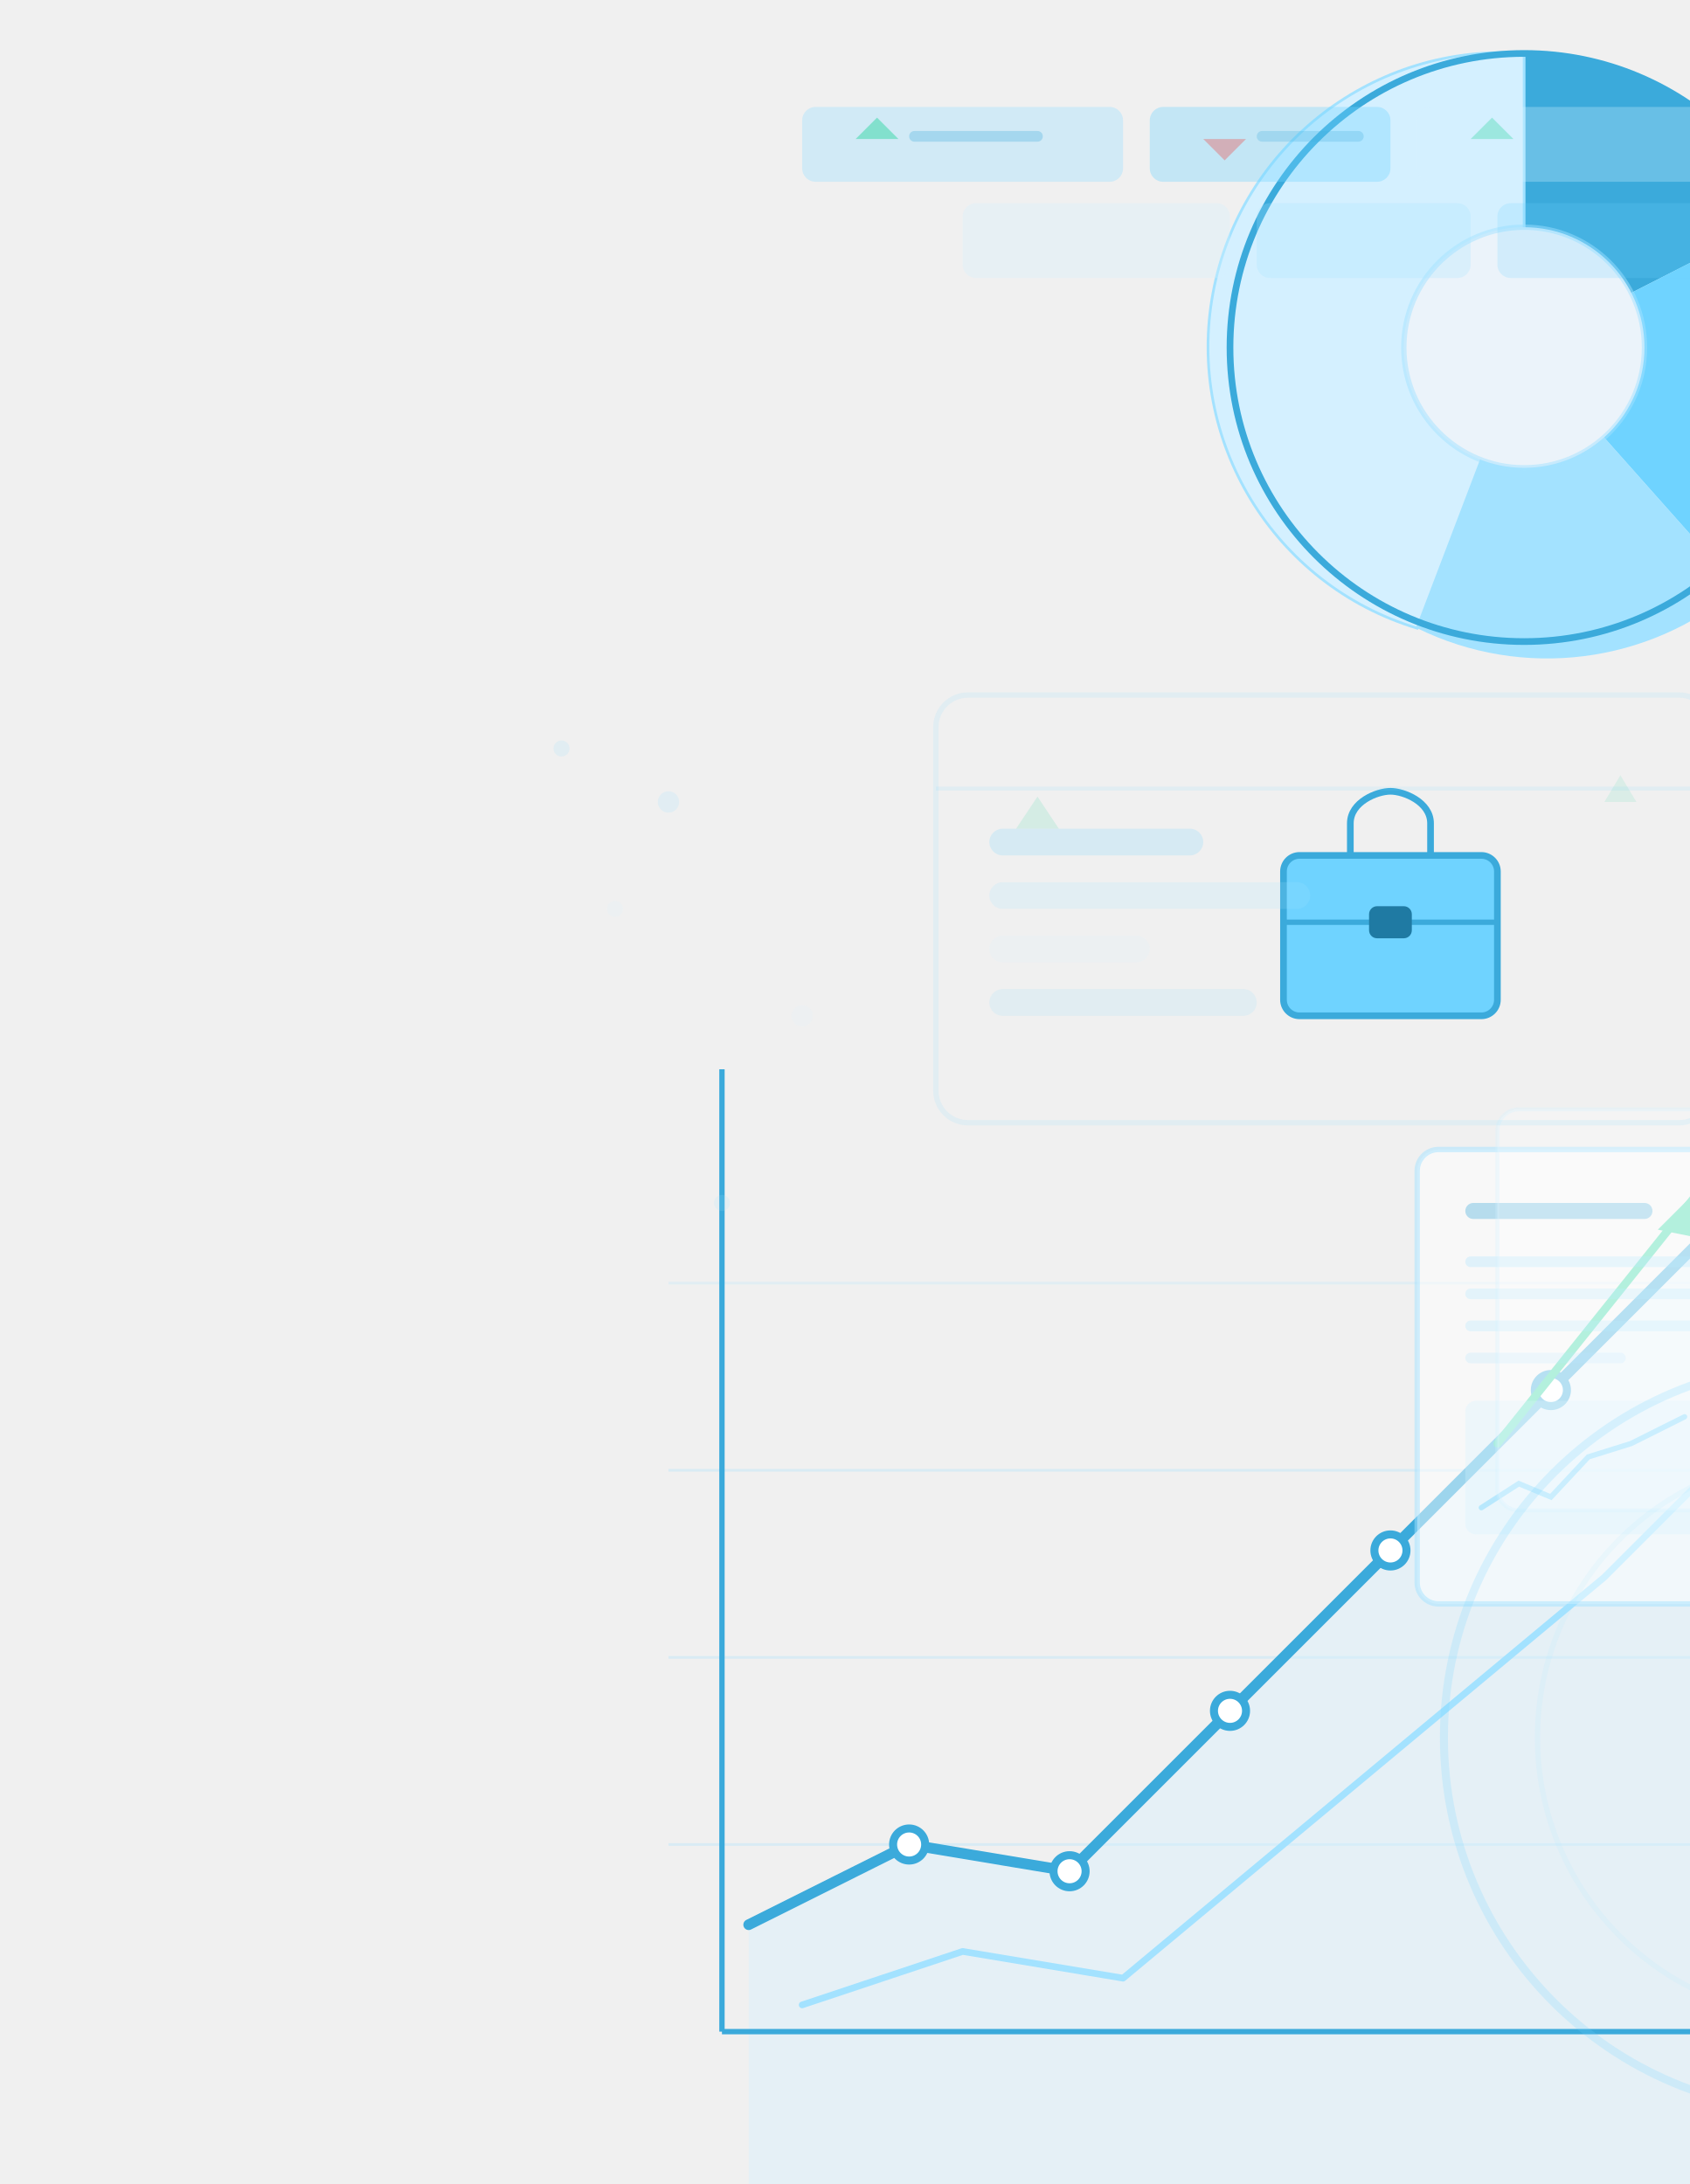
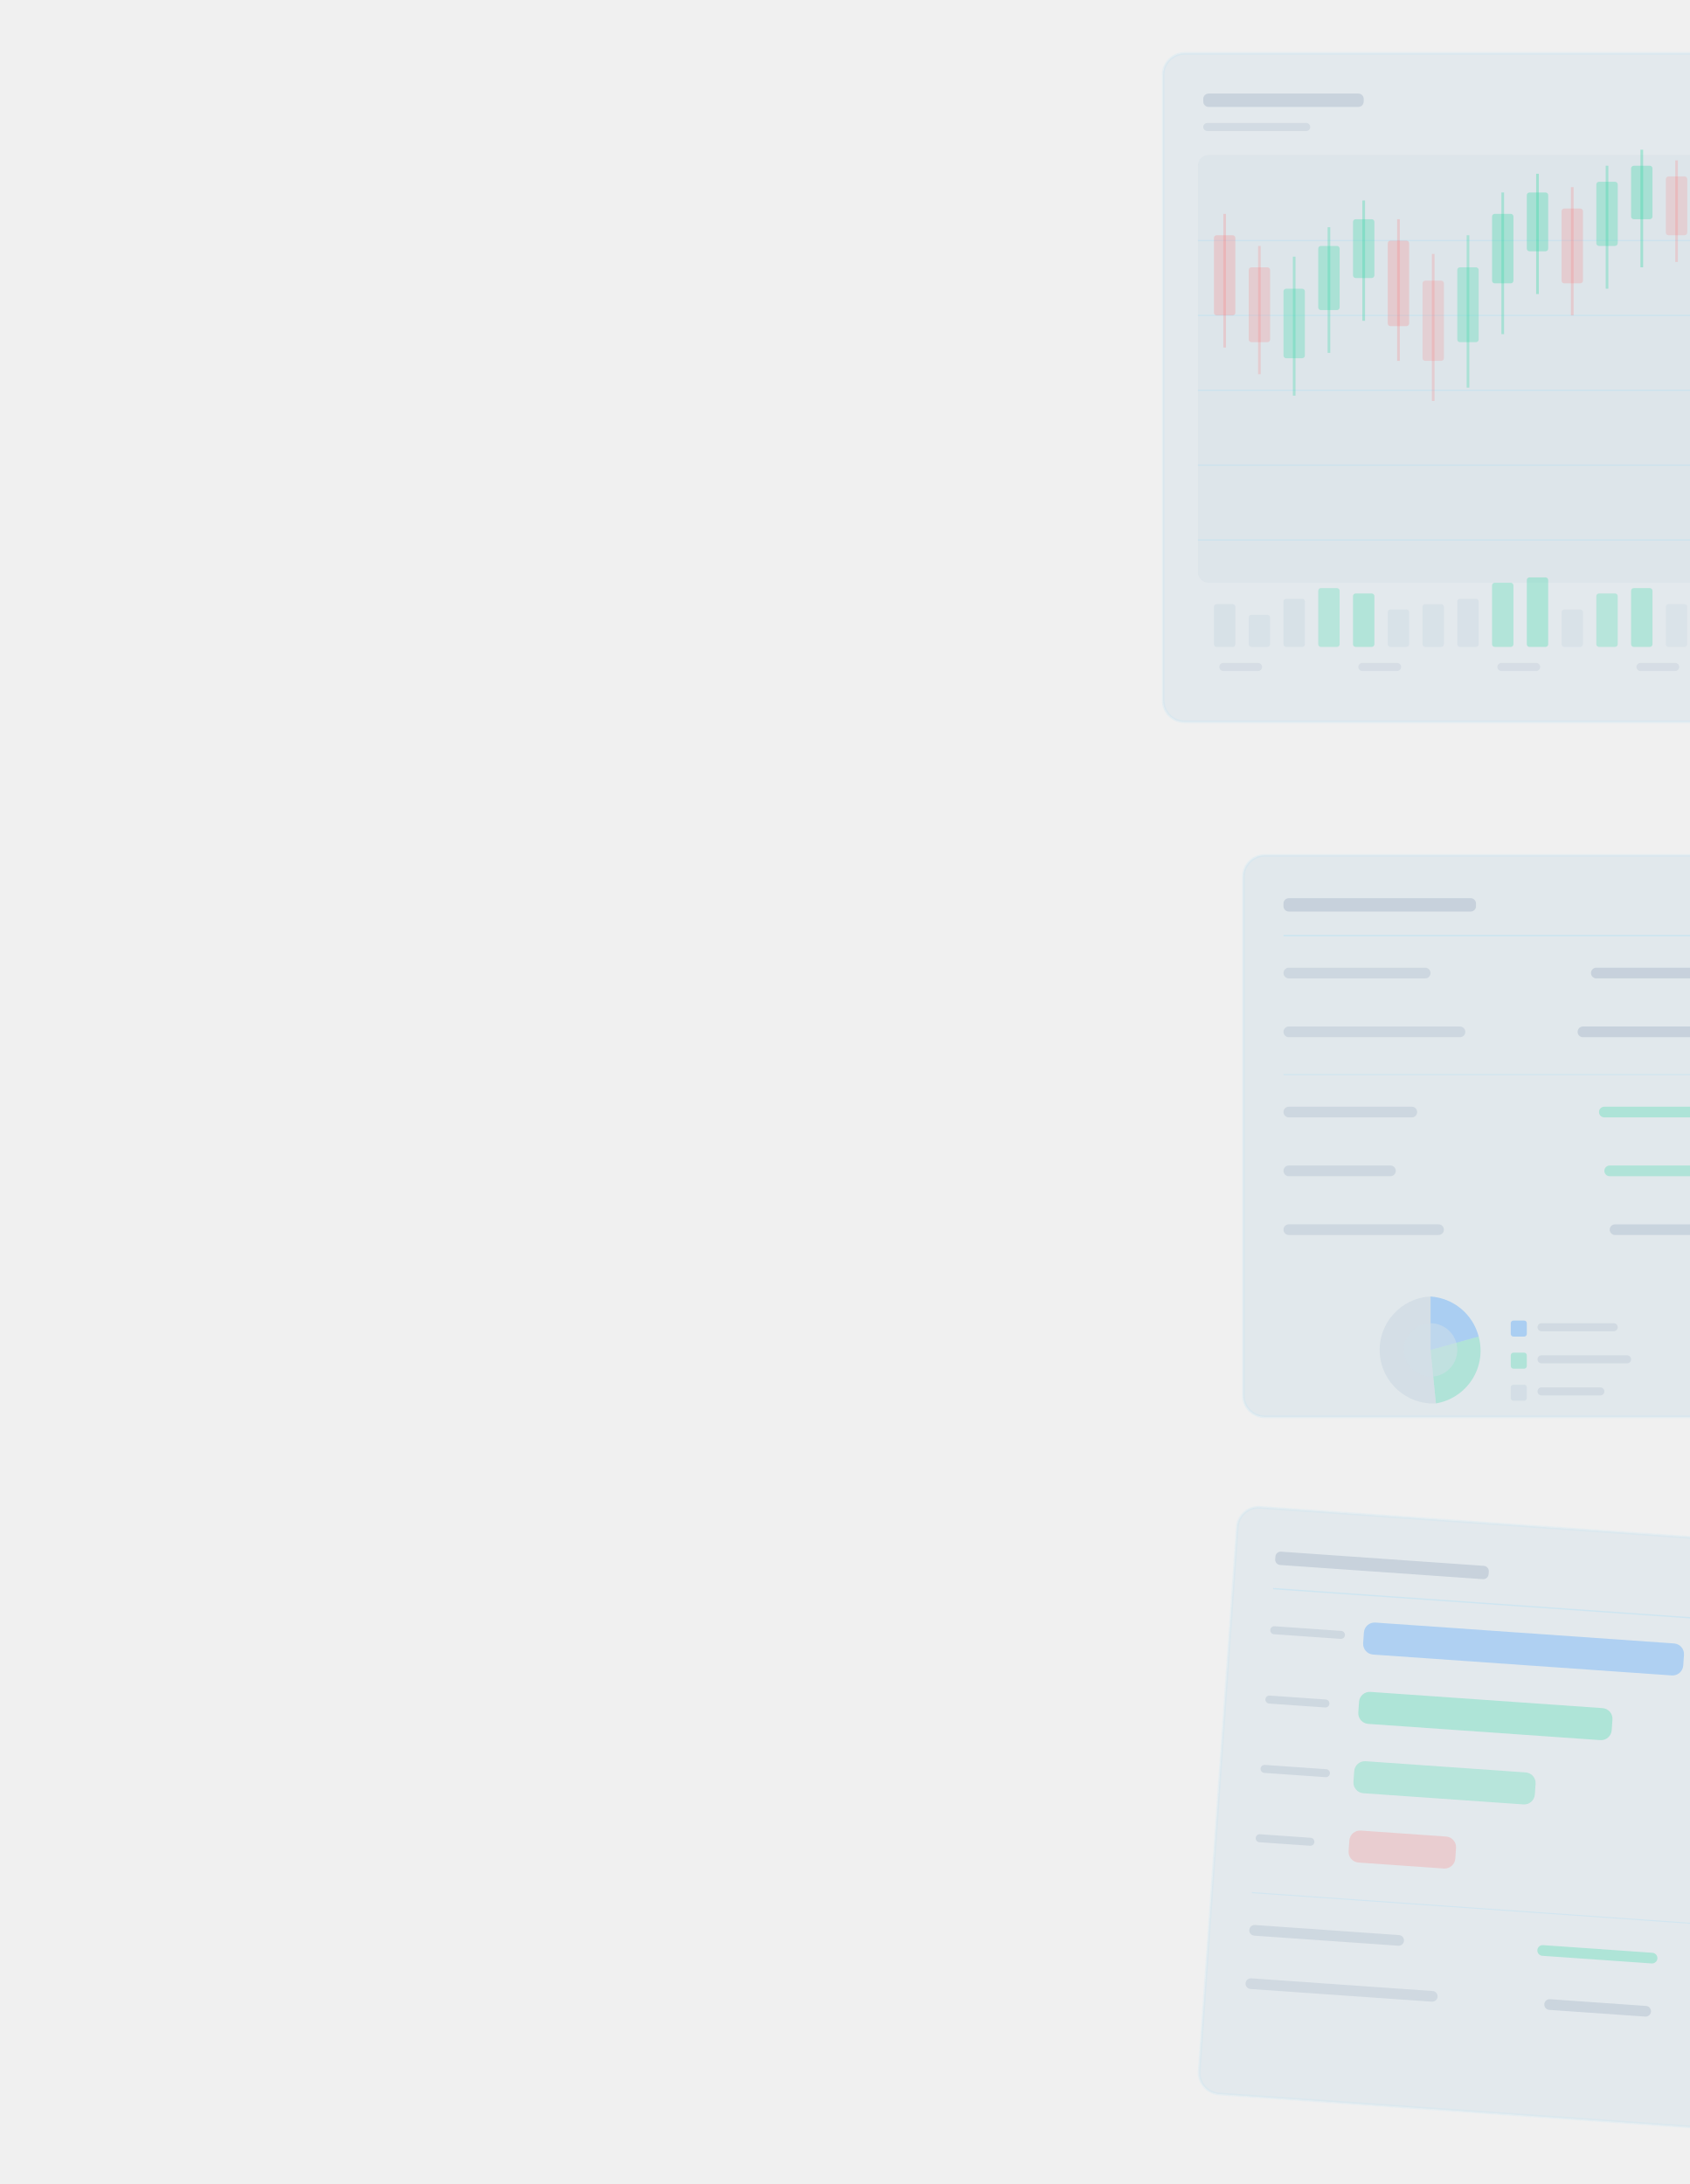
<svg xmlns="http://www.w3.org/2000/svg" viewBox="0 0 632 817" fill="none">
-   <line x1="250" y1="550" x2="650" y2="550" stroke="#A3E2FF" stroke-width="1" opacity="0.3" />
-   <line x1="250" y1="620" x2="650" y2="620" stroke="#A3E2FF" stroke-width="1" opacity="0.3" />
-   <line x1="250" y1="690" x2="650" y2="690" stroke="#A3E2FF" stroke-width="1" opacity="0.3" />
-   <line x1="250" y1="480" x2="650" y2="480" stroke="#A3E2FF" stroke-width="1" opacity="0.2" />
-   <polygon points="280,720 340,690 400,700 460,640 520,580 580,520 640,460 640,817 280,817" fill="#D4F0FF" opacity="0.4" />
-   <polyline points="280,720 340,690 400,700 460,640 520,580 580,520 640,460" stroke="#3BAADB" stroke-width="4" fill="none" stroke-linecap="round" stroke-linejoin="round" />
-   <polyline points="300,750 360,730 420,740 480,690 540,640 600,590 650,540" stroke="#A3E2FF" stroke-width="2.5" fill="none" stroke-linecap="round" stroke-linejoin="round" />
-   <circle cx="340" cy="690" r="6" fill="white" stroke="#3BAADB" stroke-width="3" />
-   <circle cx="400" cy="700" r="6" fill="white" stroke="#3BAADB" stroke-width="3" />
-   <circle cx="460" cy="640" r="6" fill="white" stroke="#3BAADB" stroke-width="3" />
-   <circle cx="520" cy="580" r="6" fill="white" stroke="#3BAADB" stroke-width="3" />
-   <circle cx="580" cy="520" r="6" fill="white" stroke="#3BAADB" stroke-width="3" />
-   <line x1="560" y1="540" x2="640" y2="440" stroke="#33D6A4" stroke-width="3" stroke-linecap="round" />
-   <polygon points="640,440 620,460 645,465" fill="#33D6A4" />
-   <line x1="270" y1="760" x2="650" y2="760" stroke="#3BAADB" stroke-width="2" />
-   <line x1="270" y1="400" x2="270" y2="760" stroke="#3BAADB" stroke-width="2" />
-   <circle cx="570" cy="130" r="110" fill="#D4F0FF" />
-   <path d="M570,130 L570,20 A110,110 0 0,1 668,80 Z" fill="#3BAADB" />
-   <path d="M570,130 L668,80 A110,110 0 0,1 650,220 Z" fill="#6fd3ff" />
-   <path d="M570,130 L650,220 A110,110 0 0,1 530,235 Z" fill="#A3E2FF" />
-   <path d="M570,130 L530,235 A110,110 0 0,1 570,20 Z" fill="#D4F0FF" stroke="#A3E2FF" stroke-width="1" />
-   <circle cx="570" cy="130" r="110" stroke="#3BAADB" stroke-width="2.5" fill="none" />
-   <circle cx="570" cy="130" r="45" fill="#EBF3FA" />
-   <circle cx="570" cy="130" r="45" stroke="#A3E2FF" stroke-width="2" fill="none" opacity="0.5" />
-   <rect x="480" y="320" width="80" height="60" rx="6" fill="#6fd3ff" />
-   <rect x="480" y="320" width="80" height="60" rx="6" stroke="#3BAADB" stroke-width="2.5" fill="none" />
-   <path d="M505,320 L505,308 C505,300 515,296 520,296 C525,296 535,300 535,308 L535,320" stroke="#3BAADB" stroke-width="2.5" fill="none" />
-   <line x1="480" y1="345" x2="560" y2="345" stroke="#3BAADB" stroke-width="2" />
-   <rect x="512" y="339" width="16" height="12" rx="3" fill="#1F7AA3" />
-   <rect x="300" y="40" width="120" height="28" rx="5" fill="#A3E2FF" opacity="0.4" />
-   <rect x="430" y="40" width="90" height="28" rx="5" fill="#6fd3ff" opacity="0.35" />
-   <rect x="530" y="40" width="110" height="28" rx="5" fill="#D4F0FF" opacity="0.3" />
-   <rect x="360" y="76" width="100" height="28" rx="5" fill="#D4F0FF" opacity="0.3" />
-   <rect x="470" y="76" width="80" height="28" rx="5" fill="#A3E2FF" opacity="0.25" />
-   <rect x="560" y="76" width="80" height="28" rx="5" fill="#6fd3ff" opacity="0.2" />
-   <polygon points="320,52 328,44 336,52" fill="#33D6A4" opacity="0.5" />
-   <polygon points="450,52 458,60 466,52" fill="#E85D5D" opacity="0.4" />
-   <polygon points="550,52 558,44 566,52" fill="#33D6A4" opacity="0.35" />
-   <rect x="340" y="49" width="50" height="4" rx="2" fill="#3BAADB" opacity="0.3" />
-   <rect x="470" y="49" width="40" height="4" rx="2" fill="#3BAADB" opacity="0.25" />
-   <rect x="530" y="430" width="130" height="170" rx="8" fill="white" opacity="0.5" />
-   <rect x="530" y="430" width="130" height="170" rx="8" stroke="#A3E2FF" stroke-width="2" fill="none" opacity="0.5" />
-   <rect x="548" y="450" width="70" height="6" rx="3" fill="#3BAADB" opacity="0.35" />
-   <rect x="548" y="470" width="94" height="4" rx="2" fill="#A3E2FF" opacity="0.3" />
-   <rect x="548" y="482" width="88" height="4" rx="2" fill="#A3E2FF" opacity="0.25" />
-   <rect x="548" y="494" width="94" height="4" rx="2" fill="#A3E2FF" opacity="0.25" />
-   <rect x="548" y="506" width="60" height="4" rx="2" fill="#A3E2FF" opacity="0.2" />
-   <rect x="548" y="524" width="94" height="50" rx="4" fill="#D4F0FF" opacity="0.3" />
-   <polyline points="554,564 568,555 580,560 594,545 610,540 630,530" stroke="#6fd3ff" stroke-width="2" fill="none" opacity="0.4" stroke-linecap="round" />
-   <rect x="560" y="415" width="110" height="150" rx="8" fill="white" opacity="0.25" />
-   <rect x="560" y="415" width="110" height="150" rx="8" stroke="#D4F0FF" stroke-width="1.5" fill="none" opacity="0.3" />
-   <circle cx="680" cy="650" r="140" stroke="#6fd3ff" stroke-width="3" fill="none" opacity="0.2" />
-   <circle cx="680" cy="650" r="105" stroke="#A3E2FF" stroke-width="2" fill="none" opacity="0.12" />
-   <rect x="350" y="260" width="290" height="160" rx="12" stroke="#6fd3ff" stroke-width="2" fill="none" opacity="0.12" />
-   <line x1="350" y1="295" x2="640" y2="295" stroke="#6fd3ff" stroke-width="1.5" opacity="0.12" />
-   <circle cx="250" cy="300" r="4" fill="#A3E2FF" opacity="0.2" />
-   <circle cx="230" cy="340" r="3" fill="#D4F0FF" opacity="0.15" />
-   <circle cx="210" cy="280" r="3" fill="#6fd3ff" opacity="0.12" />
-   <circle cx="270" cy="450" r="3" fill="#A3E2FF" opacity="0.15" />
-   <circle cx="300" cy="380" r="4" fill="#D4F0FF" opacity="0.12" />
-   <polygon points="380,310 388,298 396,310" fill="#33D6A4" opacity="0.15" />
-   <polygon points="600,300 606,290 612,300" fill="#33D6A4" opacity="0.12" />
-   <rect x="370" y="310" width="80" height="10" rx="5" fill="#6fd3ff" opacity="0.2" />
-   <rect x="370" y="330" width="120" height="10" rx="5" fill="#A3E2FF" opacity="0.18" />
-   <rect x="370" y="350" width="60" height="10" rx="5" fill="#D4F0FF" opacity="0.15" />
-   <rect x="370" y="370" width="100" height="10" rx="5" fill="#6fd3ff" opacity="0.12" />
+   <g>
+     <rect x="435" y="20" width="220" height="250" rx="8" ry="8" fill="#d2dfe8" opacity="0.45" stroke="#6fd3ff" stroke-width="1" stroke-opacity="0.20" />
+     <rect x="450" y="35" width="60" height="5" rx="2" fill="#9fb0c2" opacity="0.38" />
+     <rect x="450" y="46" width="40" height="3" rx="1.5" fill="#9fb0c2" opacity="0.25" />
+     <rect x="448" y="58" width="195" height="160" rx="4" fill="#c0d0dc" opacity="0.18" />
+     <line x1="448" y1="90" x2="643" y2="90" stroke="#6fd3ff" stroke-width="0.5" opacity="0.15" />
+     <line x1="448" y1="118" x2="643" y2="118" stroke="#6fd3ff" stroke-width="0.5" opacity="0.15" />
+     <line x1="448" y1="146" x2="643" y2="146" stroke="#6fd3ff" stroke-width="0.5" opacity="0.15" />
+     <line x1="448" y1="174" x2="643" y2="174" stroke="#6fd3ff" stroke-width="0.5" opacity="0.15" />
+     <line x1="448" y1="202" x2="643" y2="202" stroke="#6fd3ff" stroke-width="0.5" opacity="0.15" />
+     <line x1="458" y1="80" x2="458" y2="130" stroke="#ff6b6b" stroke-width="1" opacity="0.22" />
+     <rect x="454" y="88" width="8" height="30" rx="1" fill="#ff6b6b" opacity="0.22" />
+     <line x1="471" y1="92" x2="471" y2="140" stroke="#ff6b6b" stroke-width="1" opacity="0.20" />
+     <rect x="467" y="100" width="8" height="28" rx="1" fill="#ff6b6b" opacity="0.20" />
+     <line x1="484" y1="96" x2="484" y2="148" stroke="#33d6a4" stroke-width="1" opacity="0.30" />
+     <rect x="480" y="108" width="8" height="26" rx="1" fill="#33d6a4" opacity="0.28" />
+     <line x1="497" y1="85" x2="497" y2="132" stroke="#33d6a4" stroke-width="1" opacity="0.30" />
+     <rect x="493" y="92" width="8" height="24" rx="1" fill="#33d6a4" opacity="0.30" />
+     <line x1="510" y1="75" x2="510" y2="120" stroke="#33d6a4" stroke-width="1" opacity="0.32" />
+     <rect x="506" y="82" width="8" height="22" rx="1" fill="#33d6a4" opacity="0.30" />
+     <line x1="523" y1="82" x2="523" y2="135" stroke="#ff6b6b" stroke-width="1" opacity="0.22" />
+     <rect x="519" y="90" width="8" height="32" rx="1" fill="#ff6b6b" opacity="0.22" />
+     <line x1="536" y1="95" x2="536" y2="150" stroke="#ff6b6b" stroke-width="1" opacity="0.20" />
+     <rect x="532" y="105" width="8" height="30" rx="1" fill="#ff6b6b" opacity="0.18" />
+     <line x1="549" y1="88" x2="549" y2="145" stroke="#33d6a4" stroke-width="1" opacity="0.30" />
+     <rect x="545" y="100" width="8" height="28" rx="1" fill="#33d6a4" opacity="0.28" />
+     <line x1="562" y1="72" x2="562" y2="125" stroke="#33d6a4" stroke-width="1" opacity="0.32" />
+     <rect x="558" y="80" width="8" height="26" rx="1" fill="#33d6a4" opacity="0.32" />
+     <line x1="575" y1="65" x2="575" y2="110" stroke="#33d6a4" stroke-width="1" opacity="0.35" />
+     <rect x="571" y="72" width="8" height="22" rx="1" fill="#33d6a4" opacity="0.32" />
+     <line x1="588" y1="70" x2="588" y2="118" stroke="#ff6b6b" stroke-width="1" opacity="0.22" />
+     <rect x="584" y="78" width="8" height="28" rx="1" fill="#ff6b6b" opacity="0.20" />
+     <line x1="601" y1="62" x2="601" y2="108" stroke="#33d6a4" stroke-width="1" opacity="0.32" />
+     <rect x="597" y="68" width="8" height="24" rx="1" fill="#33d6a4" opacity="0.30" />
+     <line x1="614" y1="56" x2="614" y2="100" stroke="#33d6a4" stroke-width="1" opacity="0.35" />
+     <rect x="610" y="62" width="8" height="20" rx="1" fill="#33d6a4" opacity="0.32" />
+     <line x1="627" y1="60" x2="627" y2="98" stroke="#ff6b6b" stroke-width="1" opacity="0.20" />
+     <rect x="623" y="66" width="8" height="22" rx="1" fill="#ff6b6b" opacity="0.18" />
+     <rect x="454" y="226" width="8" height="16" rx="1" fill="#c0d0dc" opacity="0.35" />
+     <rect x="467" y="230" width="8" height="12" rx="1" fill="#c0d0dc" opacity="0.30" />
+     <rect x="480" y="224" width="8" height="18" rx="1" fill="#c0d0dc" opacity="0.35" />
+     <rect x="493" y="220" width="8" height="22" rx="1" fill="#33d6a4" opacity="0.25" />
+     <rect x="506" y="222" width="8" height="20" rx="1" fill="#33d6a4" opacity="0.28" />
+     <rect x="519" y="228" width="8" height="14" rx="1" fill="#c0d0dc" opacity="0.30" />
+     <rect x="532" y="226" width="8" height="16" rx="1" fill="#c0d0dc" opacity="0.30" />
+     <rect x="545" y="224" width="8" height="18" rx="1" fill="#c0d0dc" opacity="0.32" />
+     <rect x="558" y="218" width="8" height="24" rx="1" fill="#33d6a4" opacity="0.28" />
+     <rect x="571" y="216" width="8" height="26" rx="1" fill="#33d6a4" opacity="0.30" />
+     <rect x="584" y="228" width="8" height="14" rx="1" fill="#c0d0dc" opacity="0.28" />
+     <rect x="597" y="222" width="8" height="20" rx="1" fill="#33d6a4" opacity="0.25" />
+     <rect x="610" y="220" width="8" height="22" rx="1" fill="#33d6a4" opacity="0.28" />
+     <rect x="623" y="226" width="8" height="16" rx="1" fill="#c0d0dc" opacity="0.25" />
+     <rect x="456" y="248" width="16" height="3" rx="1.5" fill="#9fb0c2" opacity="0.20" />
+     <rect x="508" y="248" width="16" height="3" rx="1.5" fill="#9fb0c2" opacity="0.20" />
+     <rect x="560" y="248" width="16" height="3" rx="1.5" fill="#9fb0c2" opacity="0.20" />
+     <rect x="612" y="248" width="16" height="3" rx="1.5" fill="#9fb0c2" opacity="0.20" />
+   </g>
+   <g>
+     <rect x="465" y="320" width="190" height="210" rx="8" ry="8" fill="#d2dfe8" opacity="0.50" stroke="#6fd3ff" stroke-width="1" stroke-opacity="0.18" />
+     <rect x="480" y="336" width="72" height="5" rx="2" fill="#9fb0c2" opacity="0.40" />
+     <line x1="480" y1="350" x2="640" y2="350" stroke="#6fd3ff" stroke-width="0.5" opacity="0.20" />
+     <rect x="480" y="362" width="55" height="4" rx="2" fill="#9fb0c2" opacity="0.30" />
+     <rect x="595" y="362" width="40" height="4" rx="2" fill="#9fb0c2" opacity="0.40" />
+     <rect x="480" y="384" width="68" height="4" rx="2" fill="#9fb0c2" opacity="0.30" />
+     <rect x="590" y="384" width="45" height="4" rx="2" fill="#9fb0c2" opacity="0.40" />
+     <line x1="480" y1="402" x2="640" y2="402" stroke="#6fd3ff" stroke-width="0.4" opacity="0.15" />
+     <rect x="480" y="414" width="50" height="4" rx="2" fill="#9fb0c2" opacity="0.30" />
+     <rect x="598" y="414" width="37" height="4" rx="2" fill="#33d6a4" opacity="0.30" />
+     <rect x="480" y="436" width="42" height="4" rx="2" fill="#9fb0c2" opacity="0.30" />
+     <rect x="600" y="436" width="35" height="4" rx="2" fill="#33d6a4" opacity="0.28" />
+     <rect x="480" y="458" width="60" height="4" rx="2" fill="#9fb0c2" opacity="0.30" />
+     <rect x="602" y="458" width="33" height="4" rx="2" fill="#9fb0c2" opacity="0.35" />
+     <path d="M535,505 L535,485 A20,20 0 0,1 553,500 Z" fill="#2791ff" opacity="0.30" />
+     <path d="M535,505 L553,500 A20,20 0 0,1 537,525 Z" fill="#33d6a4" opacity="0.28" />
+     <path d="M535,505 L537,525 A20,20 0 0,1 535,485 Z" fill="#c0d0dc" opacity="0.40" />
+     <circle cx="535" cy="505" r="10" fill="#d2dfe8" opacity="0.50" />
+     <rect x="565" y="494" width="6" height="6" rx="1" fill="#2791ff" opacity="0.30" />
+     <rect x="575" y="495" width="30" height="3" rx="1.5" fill="#9fb0c2" opacity="0.25" />
+     <rect x="565" y="506" width="6" height="6" rx="1" fill="#33d6a4" opacity="0.28" />
+     <rect x="575" y="507" width="35" height="3" rx="1.5" fill="#9fb0c2" opacity="0.25" />
+     <rect x="565" y="518" width="6" height="6" rx="1" fill="#c0d0dc" opacity="0.40" />
+     <rect x="575" y="519" width="25" height="3" rx="1.5" fill="#9fb0c2" opacity="0.25" />
+   </g>
+   <g transform="rotate(4, 555, 685)">
+     <rect x="455" y="570" width="200" height="220" rx="8" ry="8" fill="#d2dfe8" opacity="0.45" stroke="#6fd3ff" stroke-width="1" stroke-opacity="0.18" />
+     <rect x="470" y="586" width="80" height="5" rx="2" fill="#9fb0c2" opacity="0.40" />
+     <line x1="470" y1="600" x2="640" y2="600" stroke="#6fd3ff" stroke-width="0.5" opacity="0.18" />
+     <rect x="470" y="614" width="28" height="3" rx="1.5" fill="#9fb0c2" opacity="0.30" />
+     <rect x="505" y="610" width="120" height="12" rx="4" fill="#2791ff" opacity="0.28" />
+     <rect x="470" y="640" width="24" height="3" rx="1.5" fill="#9fb0c2" opacity="0.30" />
+     <rect x="505" y="636" width="95" height="12" rx="4" fill="#33d6a4" opacity="0.30" />
+     <rect x="470" y="666" width="26" height="3" rx="1.5" fill="#9fb0c2" opacity="0.30" />
+     <rect x="505" y="662" width="68" height="12" rx="4" fill="#33d6a4" opacity="0.25" />
+     <rect x="470" y="692" width="22" height="3" rx="1.5" fill="#9fb0c2" opacity="0.30" />
+     <rect x="505" y="688" width="40" height="12" rx="4" fill="#ff6b6b" opacity="0.22" />
+     <line x1="470" y1="714" x2="640" y2="714" stroke="#6fd3ff" stroke-width="0.4" opacity="0.15" />
+     <rect x="470" y="726" width="58" height="4" rx="2" fill="#9fb0c2" opacity="0.30" />
+     <rect x="578" y="726" width="45" height="4" rx="2" fill="#33d6a4" opacity="0.30" />
+     <rect x="470" y="746" width="72" height="4" rx="2" fill="#9fb0c2" opacity="0.28" />
+     <rect x="582" y="746" width="40" height="4" rx="2" fill="#9fb0c2" opacity="0.35" />
+   </g>
</svg>
